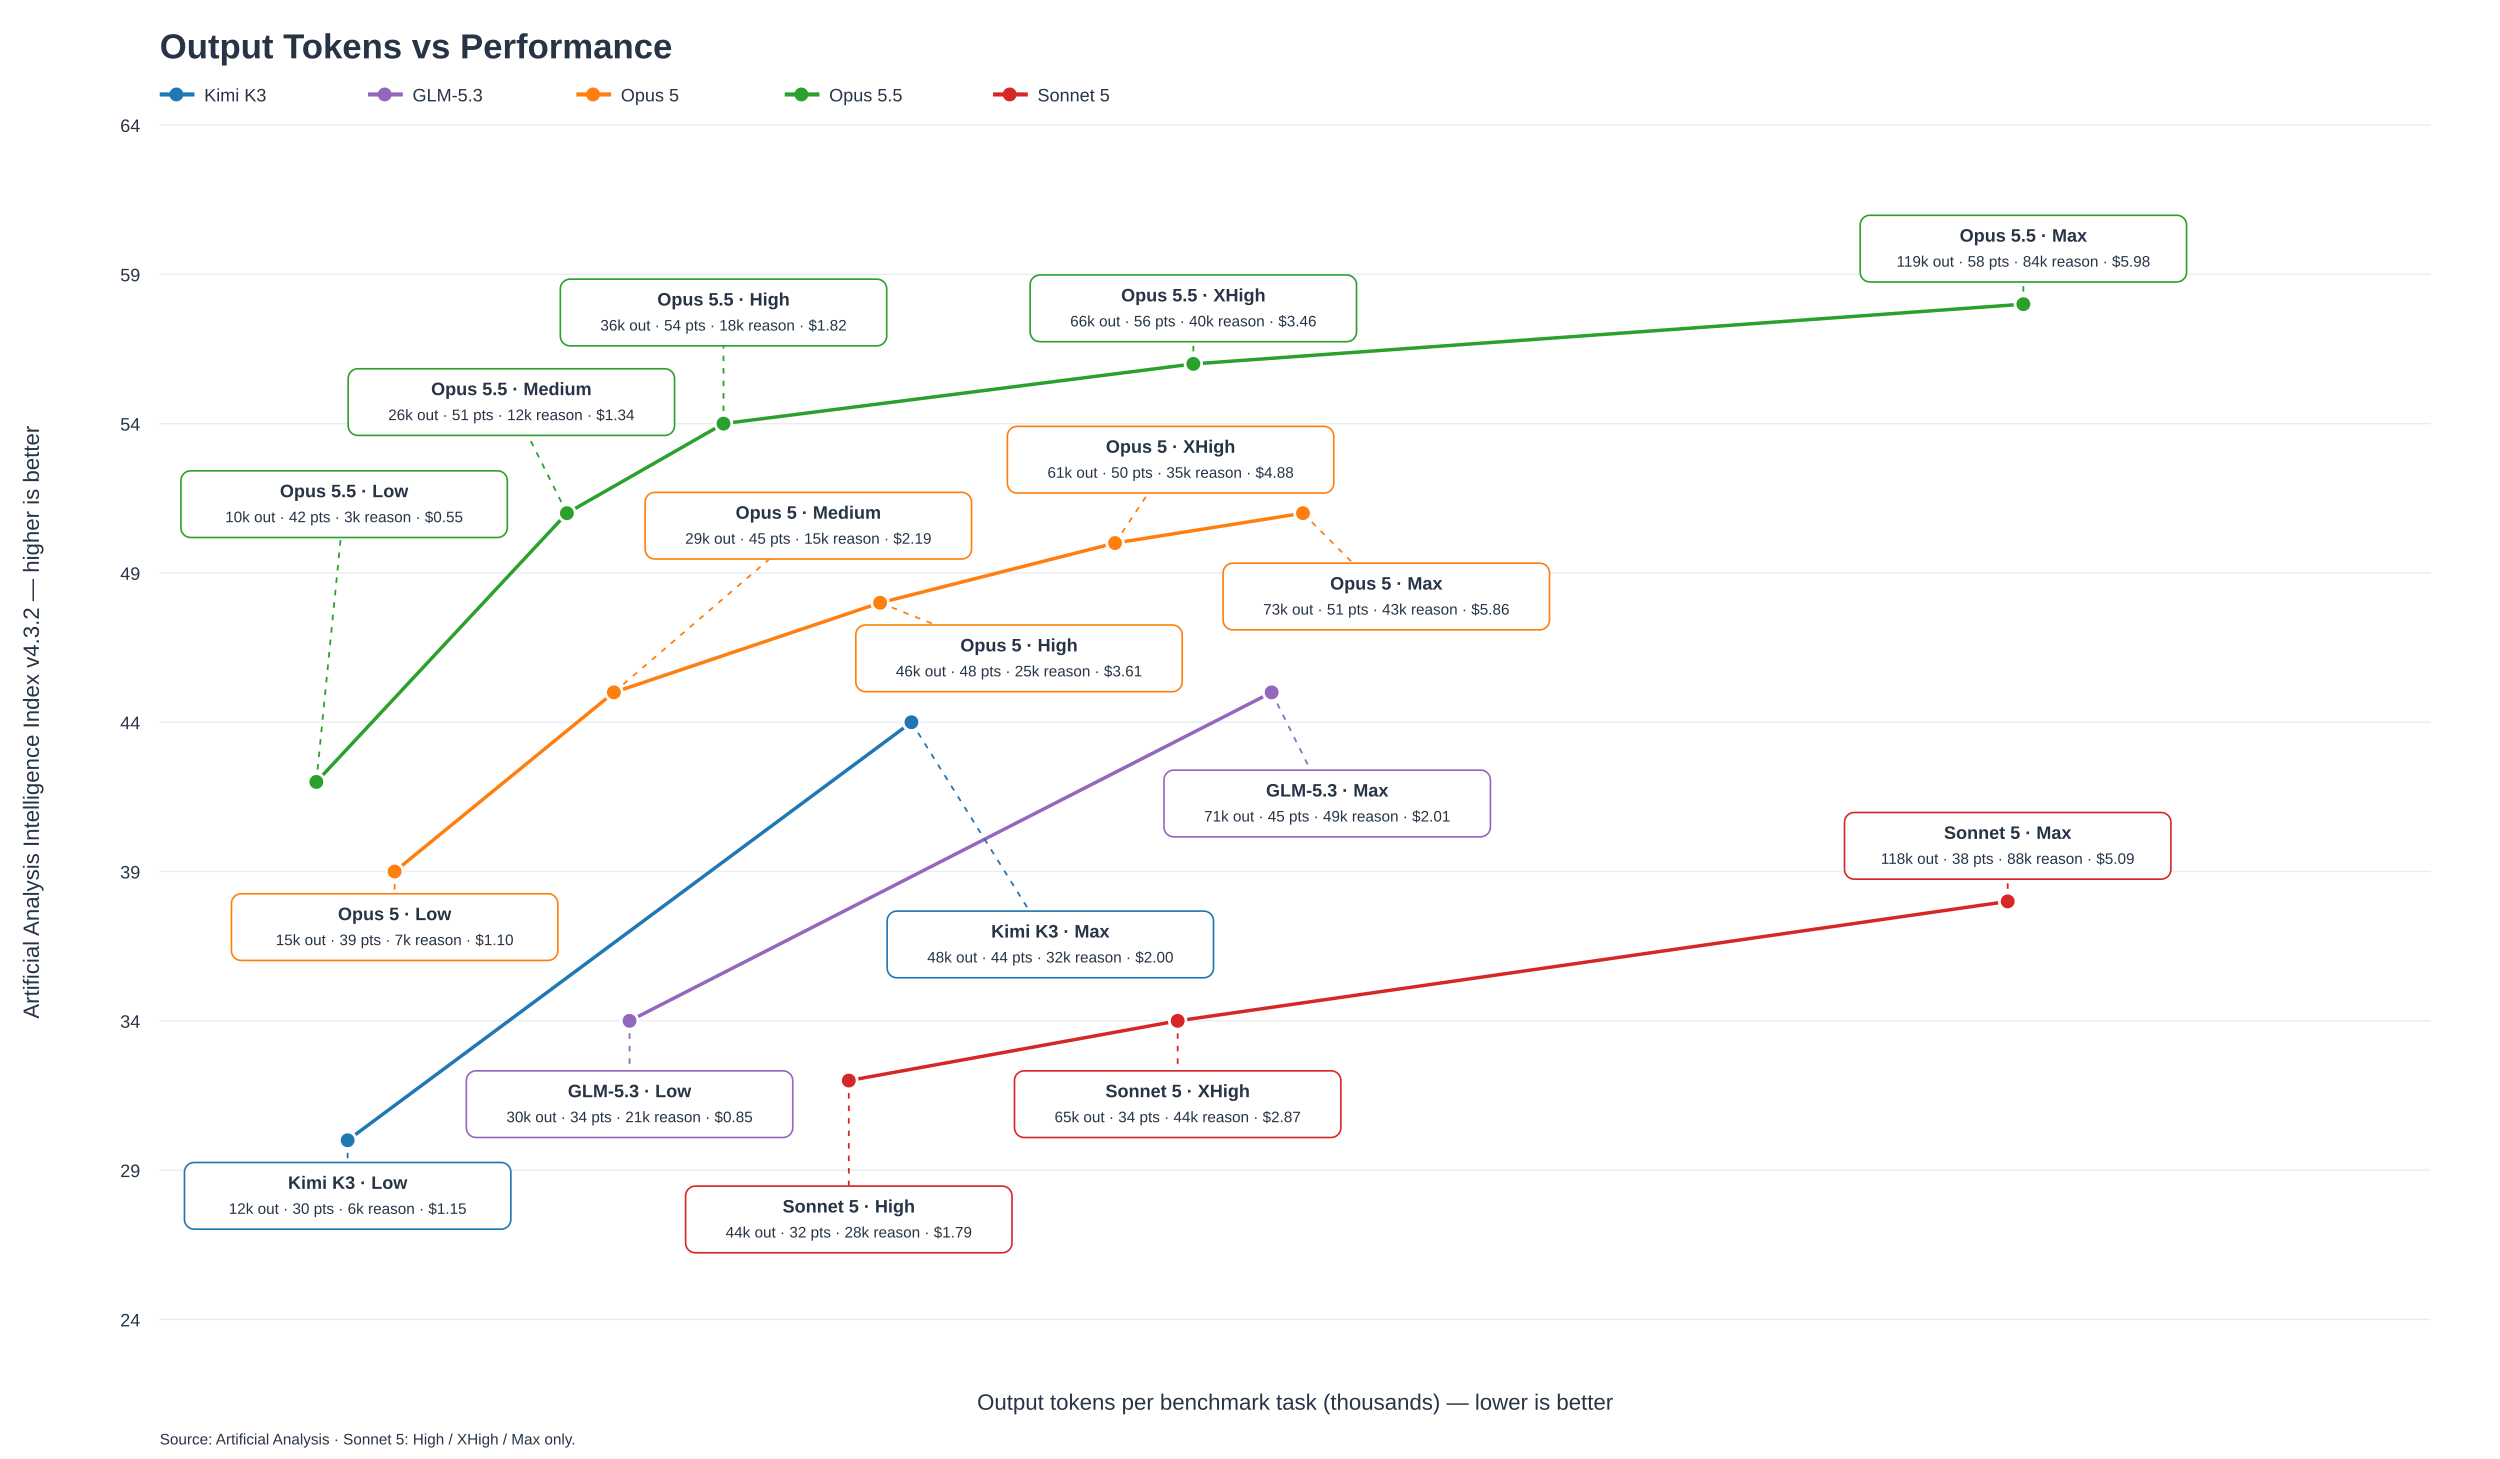
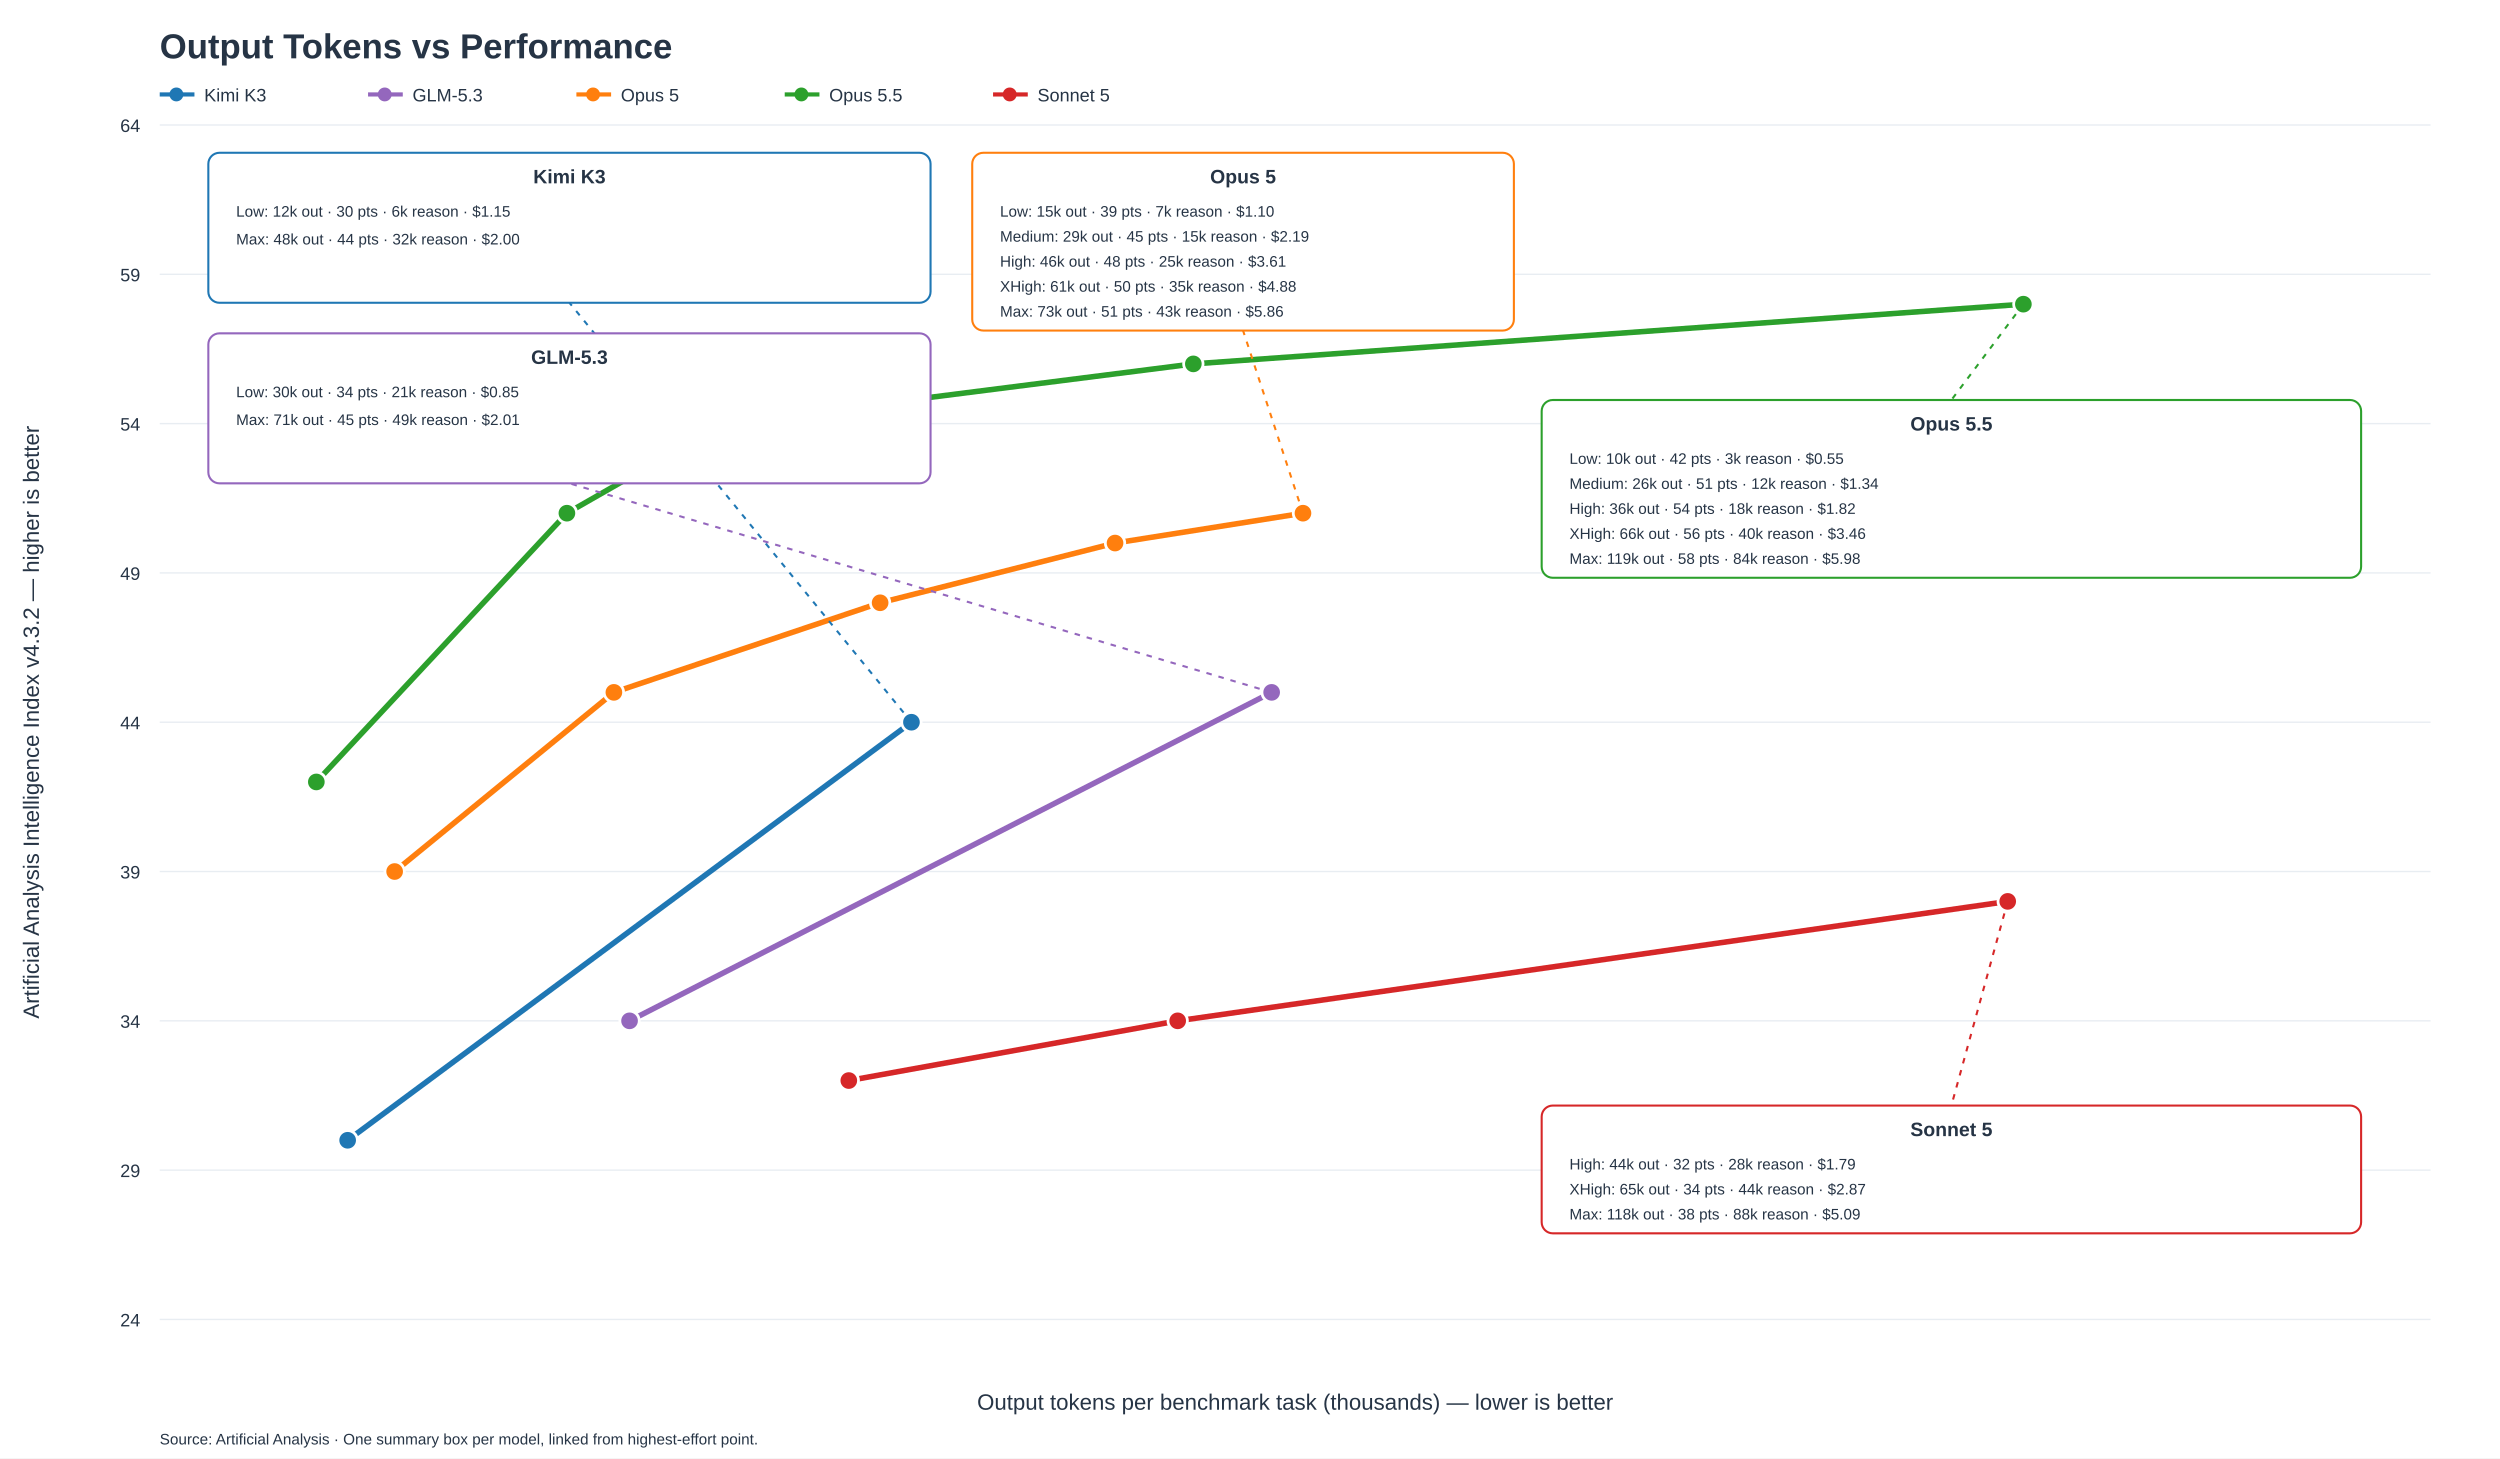
<svg xmlns="http://www.w3.org/2000/svg" width="1800" height="1050" viewBox="0 0 1800 1050">
  <rect width="100%" height="100%" fill="white" />
-   <style>text{font-family:Arial,sans-serif;fill:#263445}.lab{font-size:13px}.small{font-size:11px}.axis{font-size:16px}</style>
+   <style>
+     text{font-family:Arial,sans-serif;fill:#263445}
+     .small{font-size:11px}
+     .axis{font-size:16px}
+     .legend{font-size:13px}
+     .boxTitle{font-size:14px;font-weight:bold}
+     .boxLine{font-size:11px}
+   </style>
  <text x="115" y="42" font-size="25" font-weight="bold">Output Tokens vs Performance</text>
  <line x1="115" y1="950" x2="1750" y2="950" stroke="#e8edf2" />
  <text x="101" y="955" text-anchor="end" font-size="13">24</text>
  <line x1="115" y1="842.5" x2="1750" y2="842.5" stroke="#e8edf2" />
  <text x="101" y="847.5" text-anchor="end" font-size="13">29</text>
  <line x1="115" y1="735" x2="1750" y2="735" stroke="#e8edf2" />
  <text x="101" y="740" text-anchor="end" font-size="13">34</text>
  <line x1="115" y1="627.5" x2="1750" y2="627.5" stroke="#e8edf2" />
  <text x="101" y="632.5" text-anchor="end" font-size="13">39</text>
  <line x1="115" y1="520" x2="1750" y2="520" stroke="#e8edf2" />
  <text x="101" y="525" text-anchor="end" font-size="13">44</text>
  <line x1="115" y1="412.5" x2="1750" y2="412.5" stroke="#e8edf2" />
  <text x="101" y="417.5" text-anchor="end" font-size="13">49</text>
  <line x1="115" y1="305" x2="1750" y2="305" stroke="#e8edf2" />
  <text x="101" y="310" text-anchor="end" font-size="13">54</text>
  <line x1="115" y1="197.5" x2="1750" y2="197.5" stroke="#e8edf2" />
  <text x="101" y="202.5" text-anchor="end" font-size="13">59</text>
  <line x1="115" y1="90" x2="1750" y2="90" stroke="#e8edf2" />
  <text x="101" y="95" text-anchor="end" font-size="13">64</text>
-   <polyline points="250.31,821 656.241,520" fill="none" stroke="#1f77b4" stroke-width="2.5" />
-   <polyline points="453.276,735 915.586,498.5" fill="none" stroke="#9467bd" stroke-width="2.5" />
-   <polyline points="284.138,627.5 442,498.5 633.69,434 802.828,391 938.138,369.5" fill="none" stroke="#ff7f0e" stroke-width="2.5" />
-   <polyline points="227.759,563 408.172,369.5 520.931,305 859.207,262 1456.828,219" fill="none" stroke="#2ca02c" stroke-width="2.5" />
-   <polyline points="611.138,778 847.931,735 1445.552,649" fill="none" stroke="#d62728" stroke-width="2.5" />
-   <line x1="250.31" y1="821" x2="250.31" y2="861" stroke="#1f77b4" stroke-width="1.3" stroke-dasharray="4 5" />
-   <rect x="132.81" y="837" width="235" height="48" rx="7" fill="white" stroke="#1f77b4" stroke-width="1.2" />
-   <text x="250.31" y="856" text-anchor="middle" class="lab" font-weight="bold">Kimi K3 · Low</text>
-   <text x="250.31" y="874" text-anchor="middle" class="small">12k out · 30 pts · 6k reason · $1.15</text>
-   <circle cx="250.31" cy="821" r="6" fill="#1f77b4" stroke="white" stroke-width="2" />
-   <line x1="656.241" y1="520" x2="756.241" y2="680" stroke="#1f77b4" stroke-width="1.3" stroke-dasharray="4 5" />
-   <rect x="638.741" y="656" width="235" height="48" rx="7" fill="white" stroke="#1f77b4" stroke-width="1.2" />
-   <text x="756.241" y="675" text-anchor="middle" class="lab" font-weight="bold">Kimi K3 · Max</text>
-   <text x="756.241" y="693" text-anchor="middle" class="small">48k out · 44 pts · 32k reason · $2.00</text>
-   <circle cx="656.241" cy="520" r="6" fill="#1f77b4" stroke="white" stroke-width="2" />
-   <line x1="453.276" y1="735" x2="453.276" y2="795" stroke="#9467bd" stroke-width="1.3" stroke-dasharray="4 5" />
-   <rect x="335.776" y="771" width="235" height="48" rx="7" fill="white" stroke="#9467bd" stroke-width="1.2" />
-   <text x="453.276" y="790" text-anchor="middle" class="lab" font-weight="bold">GLM-5.3 · Low</text>
-   <text x="453.276" y="808" text-anchor="middle" class="small">30k out · 34 pts · 21k reason · $0.85</text>
-   <circle cx="453.276" cy="735" r="6" fill="#9467bd" stroke="white" stroke-width="2" />
-   <line x1="915.586" y1="498.5" x2="955.586" y2="578.5" stroke="#9467bd" stroke-width="1.3" stroke-dasharray="4 5" />
-   <rect x="838.086" y="554.5" width="235" height="48" rx="7" fill="white" stroke="#9467bd" stroke-width="1.2" />
-   <text x="955.586" y="573.5" text-anchor="middle" class="lab" font-weight="bold">GLM-5.3 · Max</text>
-   <text x="955.586" y="591.5" text-anchor="middle" class="small">71k out · 45 pts · 49k reason · $2.01</text>
-   <circle cx="915.586" cy="498.5" r="6" fill="#9467bd" stroke="white" stroke-width="2" />
-   <line x1="284.138" y1="627.5" x2="284.138" y2="667.5" stroke="#ff7f0e" stroke-width="1.3" stroke-dasharray="4 5" />
-   <rect x="166.638" y="643.5" width="235" height="48" rx="7" fill="white" stroke="#ff7f0e" stroke-width="1.2" />
-   <text x="284.138" y="662.5" text-anchor="middle" class="lab" font-weight="bold">Opus 5 · Low</text>
-   <text x="284.138" y="680.5" text-anchor="middle" class="small">15k out · 39 pts · 7k reason · $1.10</text>
-   <circle cx="284.138" cy="627.5" r="6" fill="#ff7f0e" stroke="white" stroke-width="2" />
-   <line x1="442" y1="498.5" x2="582" y2="378.5" stroke="#ff7f0e" stroke-width="1.3" stroke-dasharray="4 5" />
-   <rect x="464.5" y="354.5" width="235" height="48" rx="7" fill="white" stroke="#ff7f0e" stroke-width="1.2" />
-   <text x="582" y="373.5" text-anchor="middle" class="lab" font-weight="bold">Opus 5 · Medium</text>
-   <text x="582" y="391.5" text-anchor="middle" class="small">29k out · 45 pts · 15k reason · $2.19</text>
-   <circle cx="442" cy="498.5" r="6" fill="#ff7f0e" stroke="white" stroke-width="2" />
-   <line x1="633.69" y1="434" x2="733.69" y2="474" stroke="#ff7f0e" stroke-width="1.3" stroke-dasharray="4 5" />
-   <rect x="616.19" y="450" width="235" height="48" rx="7" fill="white" stroke="#ff7f0e" stroke-width="1.2" />
-   <text x="733.69" y="469" text-anchor="middle" class="lab" font-weight="bold">Opus 5 · High</text>
-   <text x="733.69" y="487" text-anchor="middle" class="small">46k out · 48 pts · 25k reason · $3.61</text>
-   <circle cx="633.69" cy="434" r="6" fill="#ff7f0e" stroke="white" stroke-width="2" />
-   <line x1="802.828" y1="391" x2="842.828" y2="331" stroke="#ff7f0e" stroke-width="1.3" stroke-dasharray="4 5" />
-   <rect x="725.328" y="307" width="235" height="48" rx="7" fill="white" stroke="#ff7f0e" stroke-width="1.2" />
-   <text x="842.828" y="326" text-anchor="middle" class="lab" font-weight="bold">Opus 5 · XHigh</text>
-   <text x="842.828" y="344" text-anchor="middle" class="small">61k out · 50 pts · 35k reason · $4.88</text>
-   <circle cx="802.828" cy="391" r="6" fill="#ff7f0e" stroke="white" stroke-width="2" />
-   <line x1="938.138" y1="369.5" x2="998.138" y2="429.5" stroke="#ff7f0e" stroke-width="1.3" stroke-dasharray="4 5" />
-   <rect x="880.638" y="405.5" width="235" height="48" rx="7" fill="white" stroke="#ff7f0e" stroke-width="1.2" />
-   <text x="998.138" y="424.5" text-anchor="middle" class="lab" font-weight="bold">Opus 5 · Max</text>
-   <text x="998.138" y="442.5" text-anchor="middle" class="small">73k out · 51 pts · 43k reason · $5.86</text>
-   <circle cx="938.138" cy="369.5" r="6" fill="#ff7f0e" stroke="white" stroke-width="2" />
-   <line x1="227.759" y1="563" x2="247.759" y2="363" stroke="#2ca02c" stroke-width="1.3" stroke-dasharray="4 5" />
-   <rect x="130.259" y="339" width="235" height="48" rx="7" fill="white" stroke="#2ca02c" stroke-width="1.2" />
-   <text x="247.759" y="358" text-anchor="middle" class="lab" font-weight="bold">Opus 5.5 · Low</text>
-   <text x="247.759" y="376" text-anchor="middle" class="small">10k out · 42 pts · 3k reason · $0.55</text>
-   <circle cx="227.759" cy="563" r="6" fill="#2ca02c" stroke="white" stroke-width="2" />
-   <line x1="408.172" y1="369.5" x2="368.172" y2="289.5" stroke="#2ca02c" stroke-width="1.3" stroke-dasharray="4 5" />
-   <rect x="250.672" y="265.5" width="235" height="48" rx="7" fill="white" stroke="#2ca02c" stroke-width="1.2" />
-   <text x="368.172" y="284.5" text-anchor="middle" class="lab" font-weight="bold">Opus 5.5 · Medium</text>
-   <text x="368.172" y="302.5" text-anchor="middle" class="small">26k out · 51 pts · 12k reason · $1.34</text>
-   <circle cx="408.172" cy="369.5" r="6" fill="#2ca02c" stroke="white" stroke-width="2" />
-   <line x1="520.931" y1="305" x2="520.931" y2="225" stroke="#2ca02c" stroke-width="1.3" stroke-dasharray="4 5" />
-   <rect x="403.431" y="201" width="235" height="48" rx="7" fill="white" stroke="#2ca02c" stroke-width="1.2" />
-   <text x="520.931" y="220" text-anchor="middle" class="lab" font-weight="bold">Opus 5.5 · High</text>
-   <text x="520.931" y="238" text-anchor="middle" class="small">36k out · 54 pts · 18k reason · $1.82</text>
-   <circle cx="520.931" cy="305" r="6" fill="#2ca02c" stroke="white" stroke-width="2" />
-   <line x1="859.207" y1="262" x2="859.207" y2="222" stroke="#2ca02c" stroke-width="1.3" stroke-dasharray="4 5" />
-   <rect x="741.707" y="198" width="235" height="48" rx="7" fill="white" stroke="#2ca02c" stroke-width="1.2" />
-   <text x="859.207" y="217" text-anchor="middle" class="lab" font-weight="bold">Opus 5.5 · XHigh</text>
-   <text x="859.207" y="235" text-anchor="middle" class="small">66k out · 56 pts · 40k reason · $3.46</text>
-   <circle cx="859.207" cy="262" r="6" fill="#2ca02c" stroke="white" stroke-width="2" />
-   <line x1="1456.828" y1="219" x2="1456.828" y2="179" stroke="#2ca02c" stroke-width="1.3" stroke-dasharray="4 5" />
-   <rect x="1339.328" y="155" width="235" height="48" rx="7" fill="white" stroke="#2ca02c" stroke-width="1.2" />
-   <text x="1456.828" y="174" text-anchor="middle" class="lab" font-weight="bold">Opus 5.5 · Max</text>
-   <text x="1456.828" y="192" text-anchor="middle" class="small">119k out · 58 pts · 84k reason · $5.98</text>
-   <circle cx="1456.828" cy="219" r="6" fill="#2ca02c" stroke="white" stroke-width="2" />
-   <line x1="611.138" y1="778" x2="611.138" y2="878" stroke="#d62728" stroke-width="1.3" stroke-dasharray="4 5" />
-   <rect x="493.638" y="854" width="235" height="48" rx="7" fill="white" stroke="#d62728" stroke-width="1.2" />
-   <text x="611.138" y="873" text-anchor="middle" class="lab" font-weight="bold">Sonnet 5 · High</text>
-   <text x="611.138" y="891" text-anchor="middle" class="small">44k out · 32 pts · 28k reason · $1.79</text>
-   <circle cx="611.138" cy="778" r="6" fill="#d62728" stroke="white" stroke-width="2" />
-   <line x1="847.931" y1="735" x2="847.931" y2="795" stroke="#d62728" stroke-width="1.3" stroke-dasharray="4 5" />
-   <rect x="730.431" y="771" width="235" height="48" rx="7" fill="white" stroke="#d62728" stroke-width="1.2" />
-   <text x="847.931" y="790" text-anchor="middle" class="lab" font-weight="bold">Sonnet 5 · XHigh</text>
-   <text x="847.931" y="808" text-anchor="middle" class="small">65k out · 34 pts · 44k reason · $2.87</text>
-   <circle cx="847.931" cy="735" r="6" fill="#d62728" stroke="white" stroke-width="2" />
-   <line x1="1445.552" y1="649" x2="1445.552" y2="609" stroke="#d62728" stroke-width="1.3" stroke-dasharray="4 5" />
-   <rect x="1328.052" y="585" width="235" height="48" rx="7" fill="white" stroke="#d62728" stroke-width="1.2" />
-   <text x="1445.552" y="604" text-anchor="middle" class="lab" font-weight="bold">Sonnet 5 · Max</text>
-   <text x="1445.552" y="622" text-anchor="middle" class="small">118k out · 38 pts · 88k reason · $5.09</text>
-   <circle cx="1445.552" cy="649" r="6" fill="#d62728" stroke="white" stroke-width="2" />
+   <polyline points="250.31,821 656.241,520" fill="none" stroke="#1f77b4" stroke-width="4" />
+   <polyline points="453.276,735 915.586,498.5" fill="none" stroke="#9467bd" stroke-width="4" />
+   <polyline points="284.138,627.5 442,498.5 633.69,434 802.828,391 938.138,369.5" fill="none" stroke="#ff7f0e" stroke-width="4" />
+   <polyline points="227.759,563 408.172,369.5 520.931,305 859.207,262 1456.828,219" fill="none" stroke="#2ca02c" stroke-width="4" />
+   <polyline points="611.138,778 847.931,735 1445.552,649" fill="none" stroke="#d62728" stroke-width="4" />
+   <circle cx="250.31" cy="821" r="7" fill="#1f77b4" stroke="white" stroke-width="2" />
+   <circle cx="656.241" cy="520" r="7" fill="#1f77b4" stroke="white" stroke-width="2" />
+   <circle cx="453.276" cy="735" r="7" fill="#9467bd" stroke="white" stroke-width="2" />
+   <circle cx="915.586" cy="498.5" r="7" fill="#9467bd" stroke="white" stroke-width="2" />
+   <circle cx="284.138" cy="627.5" r="7" fill="#ff7f0e" stroke="white" stroke-width="2" />
+   <circle cx="442" cy="498.5" r="7" fill="#ff7f0e" stroke="white" stroke-width="2" />
+   <circle cx="633.69" cy="434" r="7" fill="#ff7f0e" stroke="white" stroke-width="2" />
+   <circle cx="802.828" cy="391" r="7" fill="#ff7f0e" stroke="white" stroke-width="2" />
+   <circle cx="938.138" cy="369.5" r="7" fill="#ff7f0e" stroke="white" stroke-width="2" />
+   <circle cx="227.759" cy="563" r="7" fill="#2ca02c" stroke="white" stroke-width="2" />
+   <circle cx="408.172" cy="369.5" r="7" fill="#2ca02c" stroke="white" stroke-width="2" />
+   <circle cx="520.931" cy="305" r="7" fill="#2ca02c" stroke="white" stroke-width="2" />
+   <circle cx="859.207" cy="262" r="7" fill="#2ca02c" stroke="white" stroke-width="2" />
+   <circle cx="1456.828" cy="219" r="7" fill="#2ca02c" stroke="white" stroke-width="2" />
+   <circle cx="611.138" cy="778" r="7" fill="#d62728" stroke="white" stroke-width="2" />
+   <circle cx="847.931" cy="735" r="7" fill="#d62728" stroke="white" stroke-width="2" />
+   <circle cx="1445.552" cy="649" r="7" fill="#d62728" stroke="white" stroke-width="2" />
+   <line x1="656.241" y1="520" x2="410" y2="218" stroke="#1f77b4" stroke-width="1.5" stroke-dasharray="4 5" />
+   <rect x="150" y="110" width="520" height="108" rx="8" fill="white" stroke="#1f77b4" stroke-width="1.5" />
+   <text x="410" y="132" text-anchor="middle" class="boxTitle">Kimi K3</text>
+   <text x="170" y="156" class="boxLine">Low: 12k out · 30 pts · 6k reason · $1.15</text>
+   <text x="170" y="176" class="boxLine">Max: 48k out · 44 pts · 32k reason · $2.00</text>
+   <line x1="915.586" y1="498.5" x2="410" y2="348" stroke="#9467bd" stroke-width="1.5" stroke-dasharray="4 5" />
+   <rect x="150" y="240" width="520" height="108" rx="8" fill="white" stroke="#9467bd" stroke-width="1.5" />
+   <text x="410" y="262" text-anchor="middle" class="boxTitle">GLM-5.3</text>
+   <text x="170" y="286" class="boxLine">Low: 30k out · 34 pts · 21k reason · $0.85</text>
+   <text x="170" y="306" class="boxLine">Max: 71k out · 45 pts · 49k reason · $2.01</text>
+   <line x1="938.138" y1="369.5" x2="895" y2="238" stroke="#ff7f0e" stroke-width="1.5" stroke-dasharray="4 5" />
+   <rect x="700" y="110" width="390" height="128" rx="8" fill="white" stroke="#ff7f0e" stroke-width="1.5" />
+   <text x="895" y="132" text-anchor="middle" class="boxTitle">Opus 5</text>
+   <text x="720" y="156" class="boxLine">Low: 15k out · 39 pts · 7k reason · $1.10</text>
+   <text x="720" y="174" class="boxLine">Medium: 29k out · 45 pts · 15k reason · $2.19</text>
+   <text x="720" y="192" class="boxLine">High: 46k out · 48 pts · 25k reason · $3.61</text>
+   <text x="720" y="210" class="boxLine">XHigh: 61k out · 50 pts · 35k reason · $4.88</text>
+   <text x="720" y="228" class="boxLine">Max: 73k out · 51 pts · 43k reason · $5.86</text>
+   <line x1="1456.828" y1="219" x2="1405" y2="288" stroke="#2ca02c" stroke-width="1.5" stroke-dasharray="4 5" />
+   <rect x="1110" y="288" width="590" height="128" rx="8" fill="white" stroke="#2ca02c" stroke-width="1.5" />
+   <text x="1405" y="310" text-anchor="middle" class="boxTitle">Opus 5.5</text>
+   <text x="1130" y="334" class="boxLine">Low: 10k out · 42 pts · 3k reason · $0.55</text>
+   <text x="1130" y="352" class="boxLine">Medium: 26k out · 51 pts · 12k reason · $1.34</text>
+   <text x="1130" y="370" class="boxLine">High: 36k out · 54 pts · 18k reason · $1.82</text>
+   <text x="1130" y="388" class="boxLine">XHigh: 66k out · 56 pts · 40k reason · $3.46</text>
+   <text x="1130" y="406" class="boxLine">Max: 119k out · 58 pts · 84k reason · $5.98</text>
+   <line x1="1445.552" y1="649" x2="1405" y2="796" stroke="#d62728" stroke-width="1.5" stroke-dasharray="4 5" />
+   <rect x="1110" y="796" width="590" height="92" rx="8" fill="white" stroke="#d62728" stroke-width="1.5" />
+   <text x="1405" y="818" text-anchor="middle" class="boxTitle">Sonnet 5</text>
+   <text x="1130" y="842" class="boxLine">High: 44k out · 32 pts · 28k reason · $1.79</text>
+   <text x="1130" y="860" class="boxLine">XHigh: 65k out · 34 pts · 44k reason · $2.87</text>
+   <text x="1130" y="878" class="boxLine">Max: 118k out · 38 pts · 88k reason · $5.09</text>
  <line x1="115" y1="68" x2="140" y2="68" stroke="#1f77b4" stroke-width="3" />
  <circle cx="127" cy="68" r="5" fill="#1f77b4" />
-   <text x="147" y="73" font-size="13">Kimi K3</text>
+   <text x="147" y="73" class="legend">Kimi K3</text>
  <line x1="265" y1="68" x2="290" y2="68" stroke="#9467bd" stroke-width="3" />
  <circle cx="277" cy="68" r="5" fill="#9467bd" />
-   <text x="297" y="73" font-size="13">GLM-5.3</text>
+   <text x="297" y="73" class="legend">GLM-5.3</text>
  <line x1="415" y1="68" x2="440" y2="68" stroke="#ff7f0e" stroke-width="3" />
  <circle cx="427" cy="68" r="5" fill="#ff7f0e" />
-   <text x="447" y="73" font-size="13">Opus 5</text>
+   <text x="447" y="73" class="legend">Opus 5</text>
  <line x1="565" y1="68" x2="590" y2="68" stroke="#2ca02c" stroke-width="3" />
  <circle cx="577" cy="68" r="5" fill="#2ca02c" />
-   <text x="597" y="73" font-size="13">Opus 5.5</text>
+   <text x="597" y="73" class="legend">Opus 5.5</text>
  <line x1="715" y1="68" x2="740" y2="68" stroke="#d62728" stroke-width="3" />
  <circle cx="727" cy="68" r="5" fill="#d62728" />
-   <text x="747" y="73" font-size="13">Sonnet 5</text>
+   <text x="747" y="73" class="legend">Sonnet 5</text>
  <text x="932.5" y="1015" text-anchor="middle" class="axis">Output tokens per benchmark task (thousands) — lower is better</text>
  <text transform="translate(28 520) rotate(-90)" text-anchor="middle" class="axis">Artificial Analysis Intelligence Index v4.3.2 — higher is better</text>
-   <text x="115" y="1040" class="small">Source: Artificial Analysis · Sonnet 5: High / XHigh / Max only.</text>
+   <text x="115" y="1040" class="small">Source: Artificial Analysis · One summary box per model, linked from highest-effort point.</text>
</svg>
